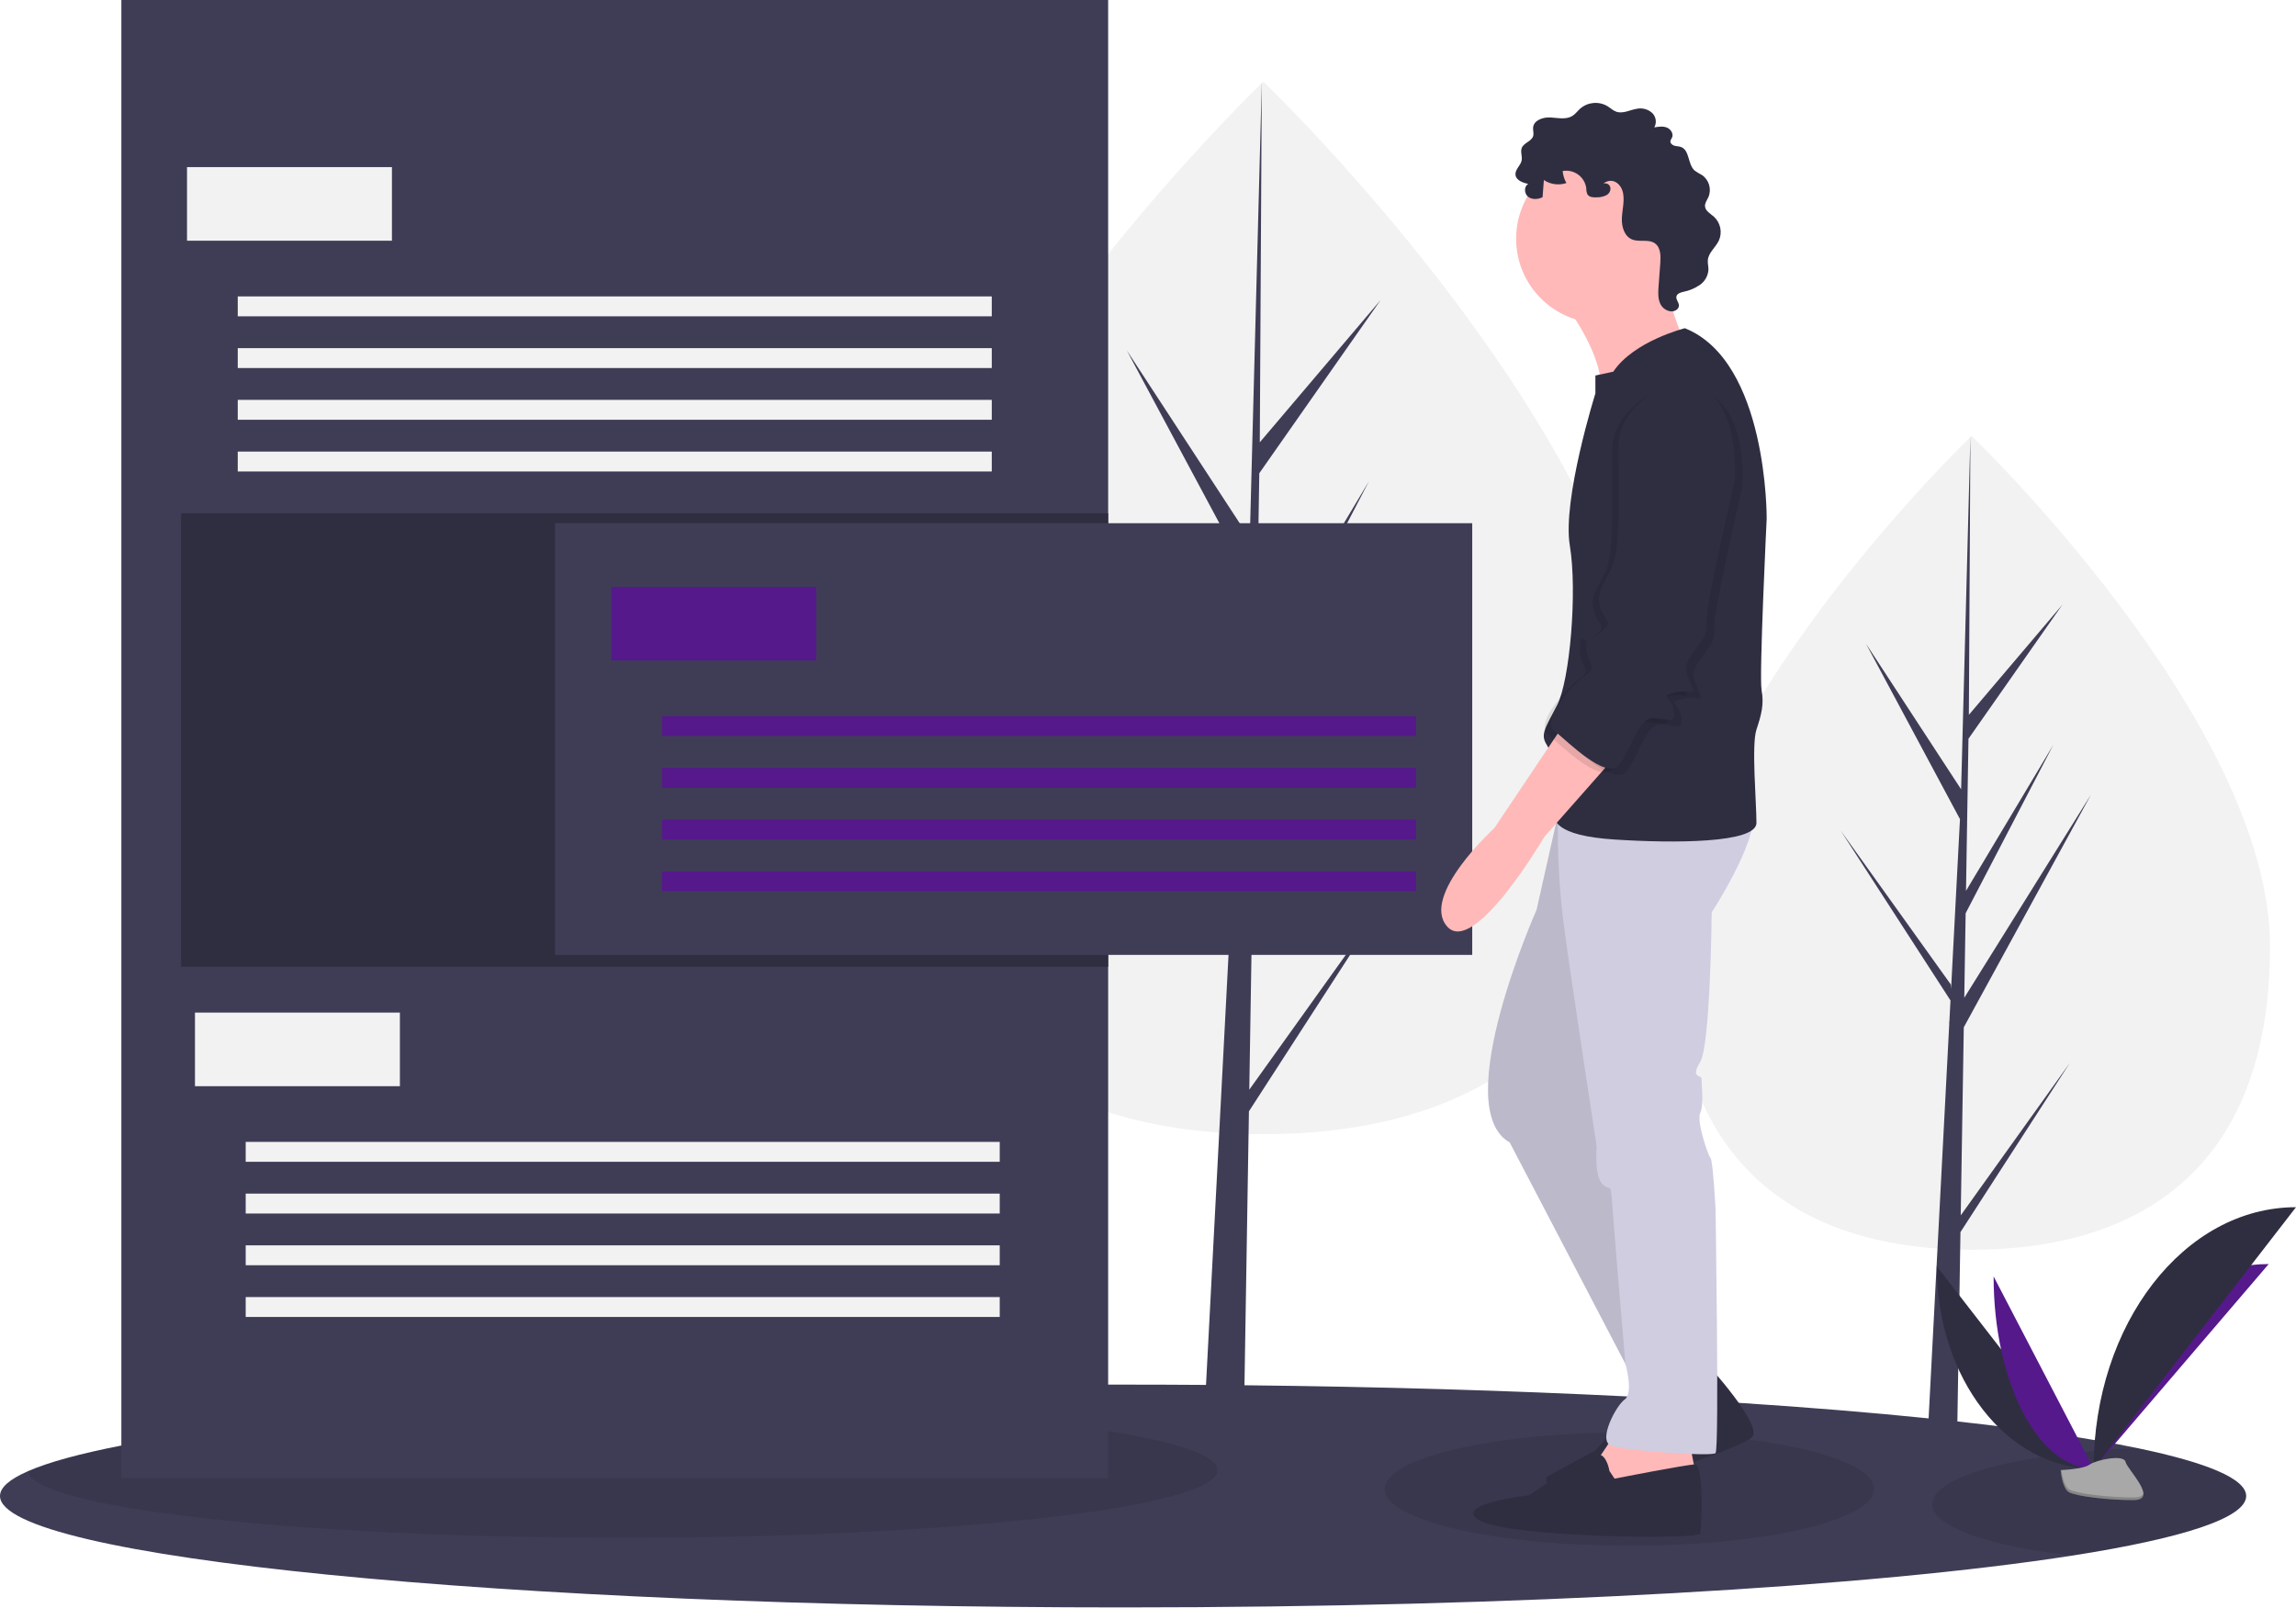
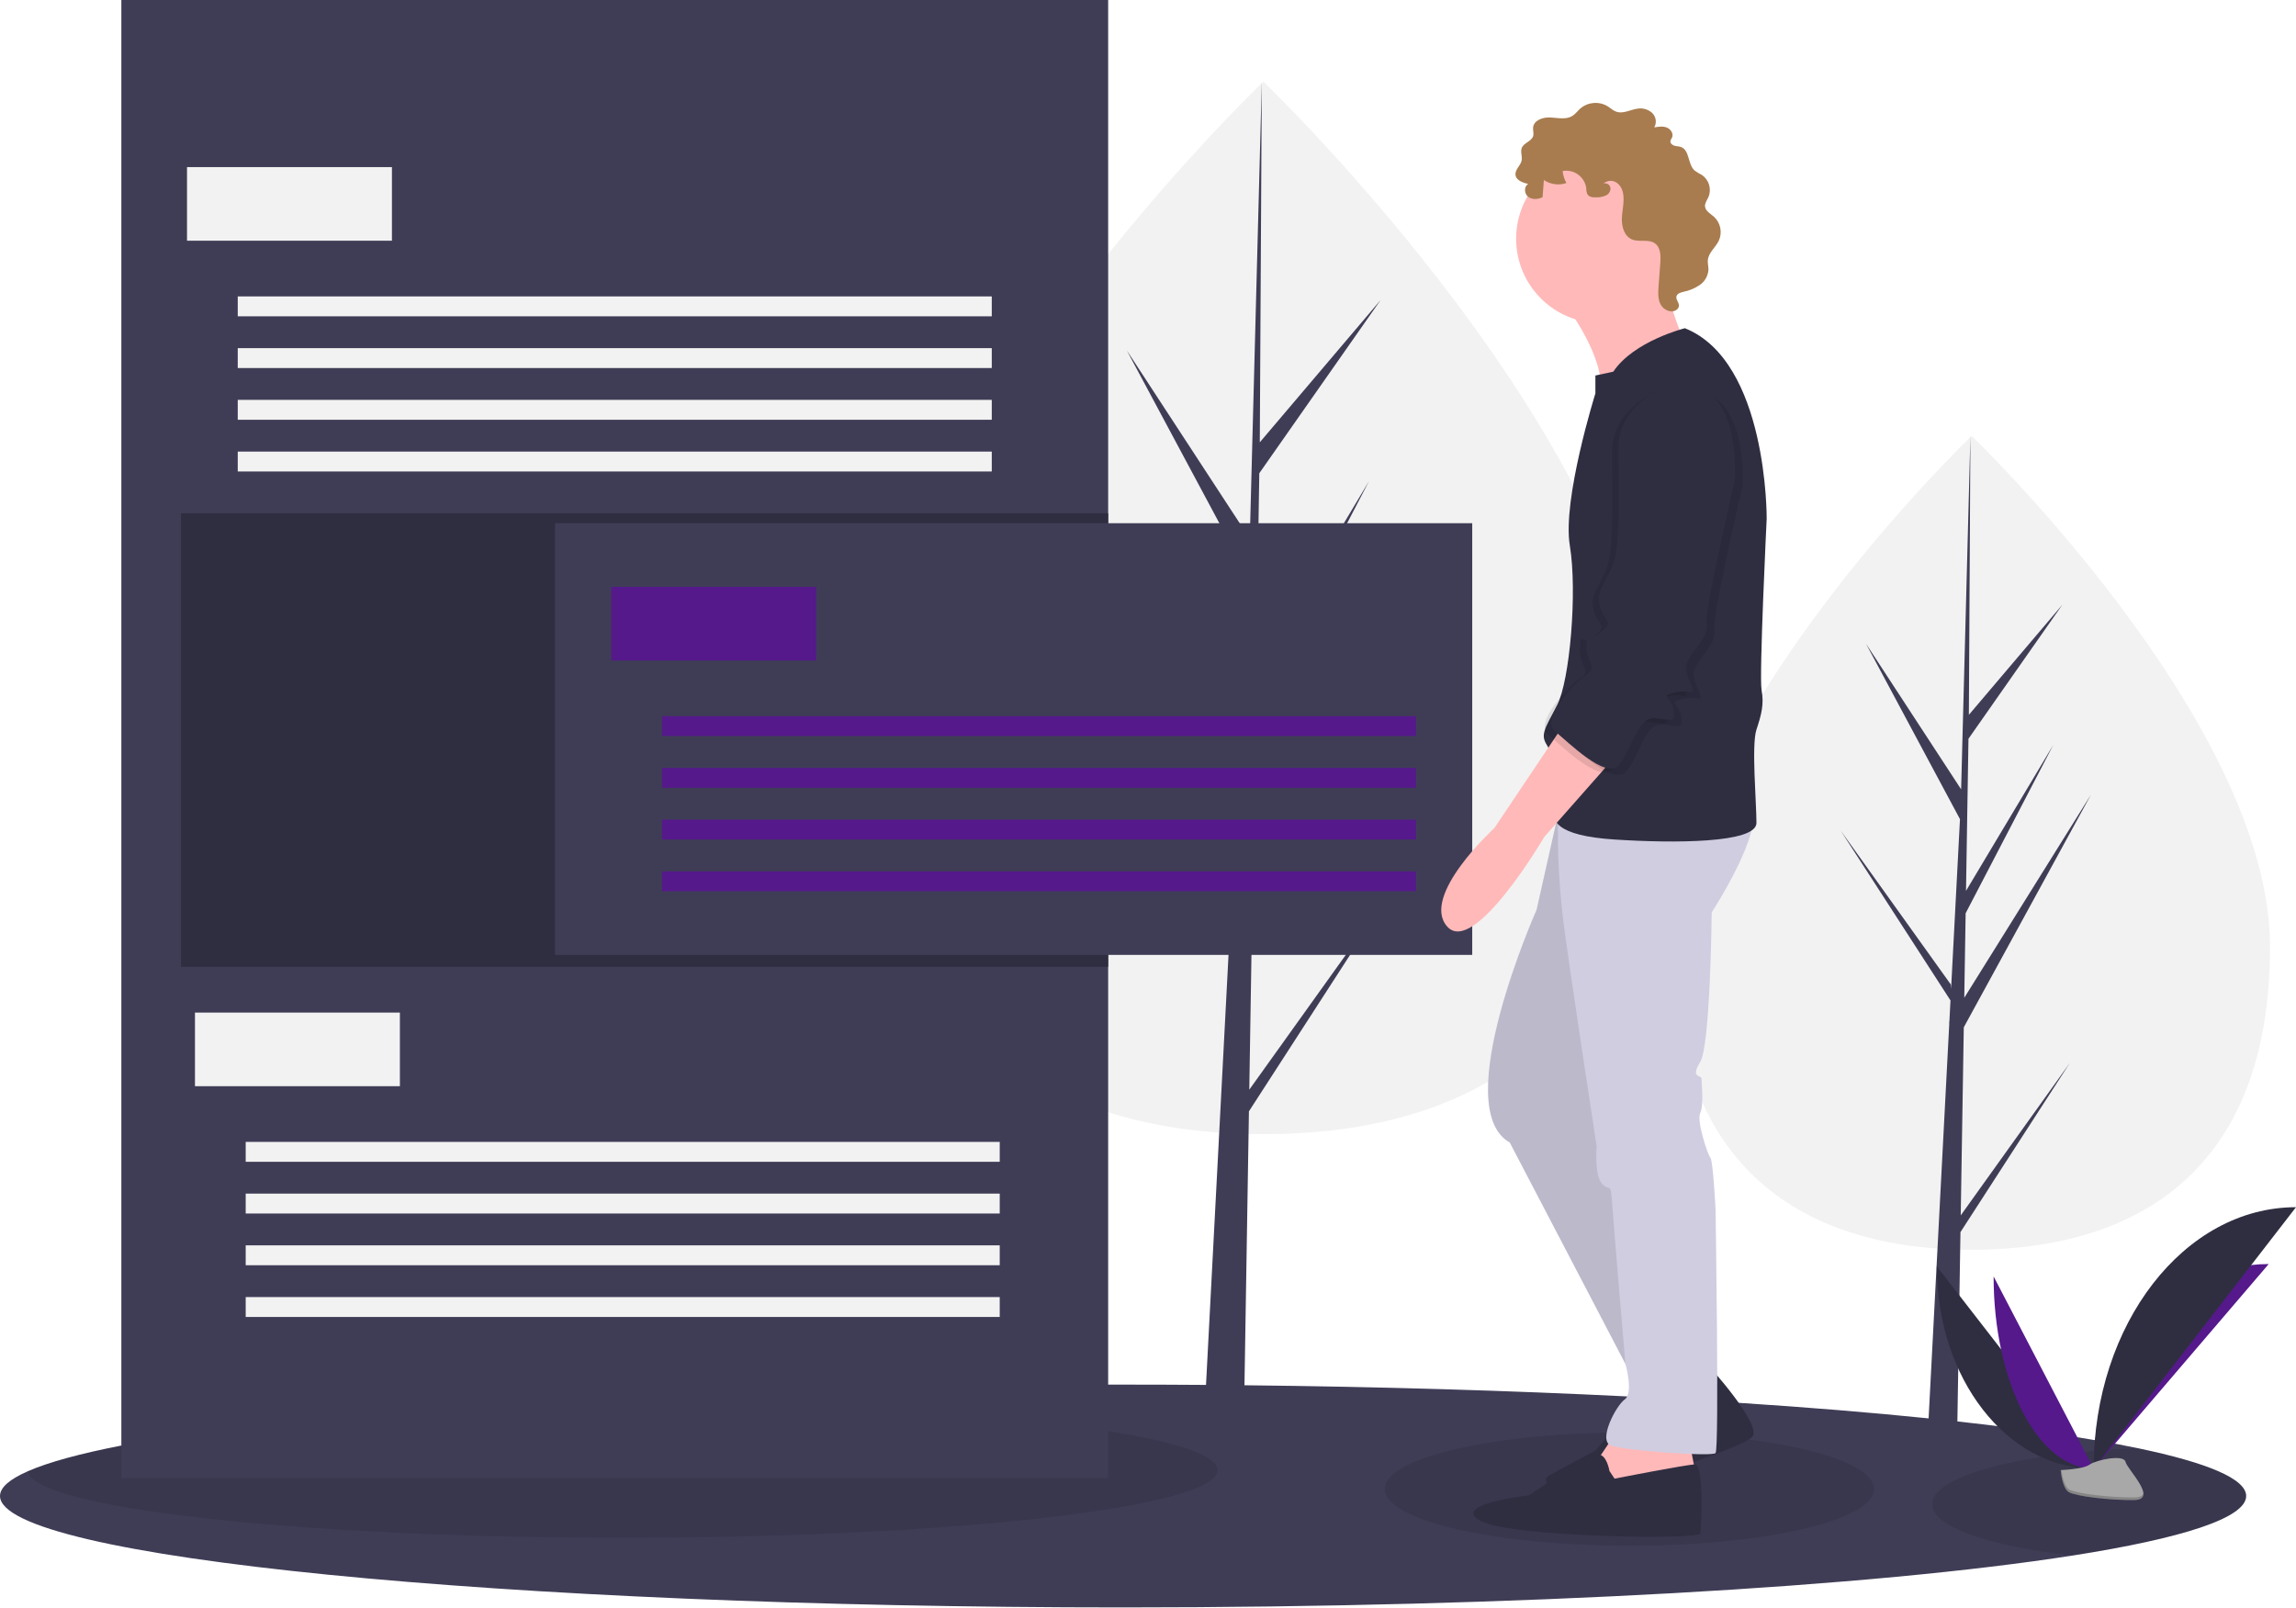
<svg xmlns="http://www.w3.org/2000/svg" id="b4ce20e6-8fe7-43d5-87f7-68602c562594" width="1061" height="742.855" data-name="Layer 1" viewBox="0 0 1061 742.855">
  <path fill="#f2f2f2" d="M1118.5,516.014c0,103.859-61.742,140.122-137.905,140.122S842.689,619.873,842.689,516.014,980.595,280.031,980.595,280.031,1118.5,412.156,1118.5,516.014Z" transform="translate(-69.5 -78.57247)" />
  <polygon fill="#3f3d56" points="906.071 561.677 907.483 474.756 966.262 367.224 907.705 461.121 908.34 422.038 948.85 344.239 908.508 411.696 908.508 411.696 909.649 341.403 953.029 279.466 909.829 330.35 910.543 201.459 906.059 372.087 906.427 365.048 862.323 297.54 905.72 378.561 901.61 457.065 901.488 454.981 850.644 383.939 901.334 462.343 900.82 472.16 900.728 472.308 900.77 473.114 890.344 672.287 904.274 672.287 905.945 569.41 956.511 491.199 906.071 561.677" />
  <path fill="#f2f2f2" d="M831.657,421.486c0,134.324-79.853,181.225-178.358,181.225S474.942,555.81,474.942,421.486s178.358-305.205,178.358-305.205S831.657,287.162,831.657,421.486Z" transform="translate(-69.5 -78.57247)" />
  <polygon fill="#3f3d56" points="577.302 503.591 579.128 391.174 655.149 252.098 579.415 373.539 580.236 322.992 632.629 222.372 580.453 309.615 580.453 309.616 581.93 218.704 638.034 138.598 582.162 204.408 583.085 37.709 577.286 258.389 577.763 249.285 520.722 161.975 576.848 266.761 571.533 368.293 571.375 365.598 505.617 273.717 571.176 375.119 570.511 387.817 570.392 388.008 570.446 389.05 556.962 646.647 574.978 646.647 577.14 513.593 642.538 412.44 577.302 503.591" />
  <path fill="#3f3d56" d="M1107.47,769.938c0,10.11-29.38,19.55-80.14,27.5-91.98,14.42-254.15,23.99-438.85,23.99-286.62,0-518.98-23.05-518.98-51.49,0-3.93,4.46-7.78,12.91-11.46,9.53-4.17,24.15-8.14,43.17-11.85,39.21-7.65,97.14-14.19,167.8-19.05,82.02-5.63,181.21-8.98,288.21-9.11q3.435-.015,6.89-.01,19.335,0,38.33.14,8.925.06,17.77.16c63.02.67,122.66,2.46,176.86,5.16,2.42.12,4.83.25,7.23.37.82.04,1.64.09,2.46.13.22.01.44.02.66.04q15.975.84,31.25,1.79,5.01.3,9.93.63c31.87,2.07,61.29,4.48,87.75,7.19q6.78.69,13.3,1.41c33.48,3.67,61.67,7.84,83.39,12.37C1089.51,754.538,1107.47,762.028,1107.47,769.938Z" transform="translate(-69.5 -78.57247)" />
  <ellipse cx="752.963" cy="688.148" opacity=".1" rx="113.082" ry="26.202" />
  <path d="M1107.47,769.938c0,10.11-29.38,19.55-80.14,27.5-38.38-4.19-64.95-13.24-64.95-23.72,0-13.05,41.16-23.87,95.03-25.87C1089.51,754.538,1107.47,762.028,1107.47,769.938Z" opacity=".1" transform="translate(-69.5 -78.57247)" />
  <path d="M632.154,757.986c0,17.266-123.076,31.259-274.891,31.259-150.39,0-272.575-13.726-274.855-30.771,29.19-12.742,106.04-23.683,210.968-30.9,20.502-.552,41.896-.846,63.887-.846C509.078,726.728,632.154,740.72,632.154,757.986Z" opacity=".1" transform="translate(-69.5 -78.57247)" />
  <rect width="456.007" height="683.091" x="56.082" fill="#3f3d56" />
  <rect width="428.426" height="209.616" x="83.663" y="237.197" fill="#2f2e41" />
  <rect width="423.829" height="199.503" x="256.504" y="241.794" fill="#3f3d56" />
  <rect width="94.695" height="34.017" x="282.476" y="271.214" fill="#55198b" />
  <rect width="348.441" height="9.194" x="305.92" y="330.973" fill="#55198b" />
  <rect width="348.441" height="9.194" x="305.92" y="354.876" fill="#55198b" />
  <rect width="348.441" height="9.194" x="305.92" y="378.78" fill="#55198b" />
  <rect width="348.441" height="9.194" x="305.92" y="402.684" fill="#55198b" />
  <rect width="94.695" height="34.017" x="86.421" y="77.227" fill="#f2f2f2" />
  <rect width="348.441" height="9.194" x="109.865" y="136.986" fill="#f2f2f2" />
  <rect width="348.441" height="9.194" x="109.865" y="160.89" fill="#f2f2f2" />
  <rect width="348.441" height="9.194" x="109.865" y="184.793" fill="#f2f2f2" />
  <rect width="348.441" height="9.194" x="109.865" y="208.697" fill="#f2f2f2" />
  <rect width="94.695" height="34.017" x="90.098" y="467.959" fill="#f2f2f2" />
  <rect width="348.441" height="9.194" x="113.542" y="527.718" fill="#f2f2f2" />
  <rect width="348.441" height="9.194" x="113.542" y="551.621" fill="#f2f2f2" />
  <rect width="348.441" height="9.194" x="113.542" y="575.525" fill="#f2f2f2" />
  <rect width="348.441" height="9.194" x="113.542" y="599.429" fill="#f2f2f2" />
  <path fill="#ffb9b9" d="M792.563,219.031s18.904,24.22,16.541,41.352S848.092,236.753,848.092,236.753s-14.178-29.537-6.498-43.714S792.563,219.031,792.563,219.031Z" transform="translate(-69.5 -78.57247)" />
  <path fill="#2f2e41" d="M858.725,709.342s24.811,27.174,20.676,33.081-76.796,28.355-85.066,27.174-12.405-7.089-9.452-8.861,21.857-11.815,21.857-11.815l15.95-18.313s11.815-6.498,11.815-10.043S858.725,709.342,858.725,709.342Z" transform="translate(-69.5 -78.57247)" />
  <path fill="#ffb9b9" d="M816.783,739.469s-9.452,15.359-11.224,15.95,8.861,21.857,8.861,21.857L839.231,769.597l13.587-11.224-2.954-15.359Z" transform="translate(-69.5 -78.57247)" />
  <path fill="#d0cde1" d="M791.381,446.464l-11.815,52.576s-40.761,91.564-12.405,107.514l62.027,118.738,33.081-14.768-55.529-121.692,25.402-140.004Z" transform="translate(-69.5 -78.57247)" />
  <path d="M791.381,446.464l-11.815,52.576s-40.761,91.564-12.405,107.514l62.027,118.738,33.081-14.768-55.529-121.692,25.402-140.004Z" opacity=".1" transform="translate(-69.5 -78.57247)" />
  <path fill="#d0cde1" d="M795.516,454.735h-5.994a333.982,333.982,0,0,0,3.04,54.348c4.135,30.128,14.768,99.244,14.768,99.244s-1.181,12.996,2.363,17.131,4.135-1.181,4.726,8.27,6.203,75.167,6.203,75.167,3.84,13.443-.295,16.397-12.405,18.904-6.498,21.267,46.668,5.317,48.44,3.544,0-112.831,0-112.831-1.181-22.448-2.363-23.629-6.498-17.131-4.726-20.676.591-14.178.591-15.95-5.317,0-.591-7.68,5.317-69.116,5.317-69.116,25.402-38.989,17.722-49.031Z" transform="translate(-69.5 -78.57247)" />
  <circle cx="739.603" cy="110.331" r="38.989" fill="#ffb9b9" />
  <path fill="#2f2e41" d="M848.092,230.255s-23.629,5.907-33.081,20.085l-8.27,1.772v8.27s-15.359,49.031-11.815,70.298,0,62.618-5.907,73.842-7.68,13.587-4.726,18.313,7.089,20.676,4.135,27.765,0,14.178,27.174,15.95,65.572,1.772,65.572-7.68-2.363-36.035,0-43.124,3.544-11.815,2.363-18.313,2.363-79.159,2.363-79.159S886.49,245.614,848.092,230.255Z" transform="translate(-69.5 -78.57247)" />
  <path fill="#ffb9b9" d="M792.563,412.792l-32.49,48.44s-34.263,31.309-21.857,45.487S783.111,465.368,783.111,465.368l35.444-40.17Z" transform="translate(-69.5 -78.57247)" />
  <path fill="#2f2e41" d="M813.239,758.373s-1.181-7.68-5.317-7.68S776.022,769.597,776.022,769.597s-36.626,4.135-22.448,11.815,101.016,8.861,101.607,5.907,1.772-32.081-2.363-31.99-37.216,6.589-37.216,6.589Z" transform="translate(-69.5 -78.57247)" />
-   <path fill="#2f2e41" d="M811.877,168.761a9.779,9.779,0,0,1-4.456,1.007c-1.593.091-3.496-.008-4.343-1.36a6.221,6.221,0,0,1-.542-2.837,9.346,9.346,0,0,0-10.922-7.96,13.445,13.445,0,0,0,1.741,5.543,11.855,11.855,0,0,1-10.422-1.387l-.6,7.957c-2.119,1.013-4.834,1.224-6.682-.226s-1.996-4.851.094-5.923c-2.582-.538-5.74-1.695-5.93-4.326-.173-2.4,2.375-4.157,2.844-6.518.383-1.925-.673-4.018.074-5.833.981-2.385,4.544-2.997,5.258-5.474.364-1.262-.16-2.611-.035-3.919.327-3.423,4.63-4.844,8.063-4.649s7.18,1.106,10.096-.715c1.414-.883,2.402-2.297,3.644-3.408a10.823,10.823,0,0,1,12.568-1.093c1.381.859,2.585,2.048,4.125,2.57,3.151,1.068,6.438-.953,9.733-1.418a8.086,8.086,0,0,1,6.779,1.964,5.549,5.549,0,0,1,1.01,6.686c1.933-.326,3.981-.642,5.802.082s3.213,2.905,2.371,4.675a6.056,6.056,0,0,0-.735,1.501c-.171,1.03.821,1.91,1.822,2.205s2.088.24,3.068.599c4.049,1.482,3.078,7.955,6.265,10.86a25.416,25.416,0,0,0,3.455,2.113,8.406,8.406,0,0,1,2.964,10.156c-.639,1.415-1.709,2.765-1.58,4.311.181,2.17,2.505,3.358,4.137,4.799a9.625,9.625,0,0,1,2.24,11.05c-1.5,3.128-4.747,5.499-5.077,8.953-.143,1.501.308,3.0.282,4.507a9.287,9.287,0,0,1-3.992,7.012,20.765,20.765,0,0,1-7.663,3.189c-1.288.308-2.824.791-3.136,2.078-.37,1.526,1.333,2.914,1.157,4.474a2.595,2.595,0,0,1-1.042,1.686c-2.304,1.802-5.951.257-7.361-2.307s-1.229-5.671-1.011-8.588l.795-10.608c.247-3.301.224-7.22-2.467-9.148-2.975-2.131-7.307-.406-10.671-1.846-3.505-1.501-4.763-5.892-4.621-9.702s1.233-7.627.605-11.388c-.778-4.661-4.924-7.794-9.111-4.773C814.149,162.829,814.785,167.052,811.877,168.761Z" transform="translate(-69.5 -78.57247)" />
+   <path fill="#a87c4f" d="M811.877,168.761a9.779,9.779,0,0,1-4.456,1.007c-1.593.091-3.496-.008-4.343-1.36a6.221,6.221,0,0,1-.542-2.837,9.346,9.346,0,0,0-10.922-7.96,13.445,13.445,0,0,0,1.741,5.543,11.855,11.855,0,0,1-10.422-1.387l-.6,7.957c-2.119,1.013-4.834,1.224-6.682-.226s-1.996-4.851.094-5.923c-2.582-.538-5.74-1.695-5.93-4.326-.173-2.4,2.375-4.157,2.844-6.518.383-1.925-.673-4.018.074-5.833.981-2.385,4.544-2.997,5.258-5.474.364-1.262-.16-2.611-.035-3.919.327-3.423,4.63-4.844,8.063-4.649s7.18,1.106,10.096-.715c1.414-.883,2.402-2.297,3.644-3.408a10.823,10.823,0,0,1,12.568-1.093c1.381.859,2.585,2.048,4.125,2.57,3.151,1.068,6.438-.953,9.733-1.418a8.086,8.086,0,0,1,6.779,1.964,5.549,5.549,0,0,1,1.01,6.686c1.933-.326,3.981-.642,5.802.082s3.213,2.905,2.371,4.675a6.056,6.056,0,0,0-.735,1.501c-.171,1.03.821,1.91,1.822,2.205s2.088.24,3.068.599c4.049,1.482,3.078,7.955,6.265,10.86a25.416,25.416,0,0,0,3.455,2.113,8.406,8.406,0,0,1,2.964,10.156c-.639,1.415-1.709,2.765-1.58,4.311.181,2.17,2.505,3.358,4.137,4.799a9.625,9.625,0,0,1,2.24,11.05c-1.5,3.128-4.747,5.499-5.077,8.953-.143,1.501.308,3.0.282,4.507a9.287,9.287,0,0,1-3.992,7.012,20.765,20.765,0,0,1-7.663,3.189c-1.288.308-2.824.791-3.136,2.078-.37,1.526,1.333,2.914,1.157,4.474a2.595,2.595,0,0,1-1.042,1.686c-2.304,1.802-5.951.257-7.361-2.307s-1.229-5.671-1.011-8.588l.795-10.608c.247-3.301.224-7.22-2.467-9.148-2.975-2.131-7.307-.406-10.671-1.846-3.505-1.501-4.763-5.892-4.621-9.702s1.233-7.627.605-11.388c-.778-4.661-4.924-7.794-9.111-4.773C814.149,162.829,814.785,167.052,811.877,168.761Z" transform="translate(-69.5 -78.57247)" />
  <path d="M844.548,258.61S820.918,268.062,820.918,288.147s1.181,46.668-2.954,55.529-7.68,11.815-5.317,18.904,6.498,5.907,0,11.224-5.907-3.544-6.498,5.317,5.907,10.043,0,14.178-21.267,20.676-14.768,25.992,23.629,22.448,29.537,15.95,8.861-23.039,17.131-21.857,9.452,1.772,8.27-4.135-6.498-5.907.591-7.68,10.043,2.363,7.68-3.544-4.135-8.27.591-14.768,7.089-8.27,6.498-14.768,12.996-64.981,12.996-64.981S878.81,253.884,844.548,258.61Z" opacity=".1" transform="translate(-69.5 -78.57247)" />
  <path d="M838.049,257.429S814.42,266.881,814.42,286.966s1.181,46.668-2.954,55.529-7.68,11.815-5.317,18.904,6.498,5.907,0,11.224-5.907-3.544-6.498,5.317,5.907,10.043,0,14.178-21.267,20.676-14.768,25.992,23.629,22.448,29.537,15.95,8.861-23.039,17.131-21.857,9.452,1.772,8.27-4.135-6.498-5.907.591-7.68,10.043,2.363,7.68-3.544-4.135-8.27.591-14.768,7.089-8.27,6.498-14.768,12.996-64.981,12.996-64.981S872.312,252.703,838.049,257.429Z" opacity=".1" transform="translate(-69.5 -78.57247)" />
  <path fill="#2f2e41" d="M841.003,255.657s-23.629,9.452-23.629,29.537,1.181,46.668-2.954,55.529-7.68,11.815-5.317,18.904,6.498,5.907,0,11.224-5.907-3.544-6.498,5.317,5.907,10.043,0,14.178-21.267,20.676-14.768,25.992,23.629,22.448,29.537,15.95,8.861-23.039,17.131-21.857,9.452,1.772,8.27-4.135-6.498-5.907.591-7.68,10.043,2.363,7.68-3.544-4.135-8.27.591-14.768,7.089-8.27,6.498-14.768,12.996-64.981,12.996-64.981S875.266,250.931,841.003,255.657Z" transform="translate(-69.5 -78.57247)" />
  <path fill="#2f2e41" d="M964.5,663.787c0,51.684,32.424,93.506,72.494,93.506" transform="translate(-69.5 -78.57247)" />
  <path fill="#55198b" d="M1036.994,757.293c0-52.265,36.183-94.557,80.899-94.557" transform="translate(-69.5 -78.57247)" />
  <path fill="#55198b" d="M990.766,668.472c0,49.094,20.676,88.821,46.228,88.821" transform="translate(-69.5 -78.57247)" />
  <path fill="#2f2e41" d="M1036.994,757.293c0-66.783,41.822-120.823,93.506-120.823" transform="translate(-69.5 -78.57247)" />
  <path fill="#a8a8a8" d="M1021.743,757.952s10.281-.317,13.379-2.523,15.814-4.841,16.583-1.302,15.45,17.599,3.843,17.692-26.969-1.808-30.062-3.692S1021.743,757.952,1021.743,757.952Z" transform="translate(-69.5 -78.57247)" />
  <path d="M1055.755,770.588c-11.607.094-26.969-1.808-30.062-3.692-2.355-1.435-3.293-6.582-3.607-8.957-.217.009-.343.013-.343.013s.651,8.292,3.744,10.175,18.455,3.785,30.062,3.692c3.35-.027,4.508-1.219,4.444-2.985C1059.527,769.902,1058.249,770.568,1055.755,770.588Z" opacity=".2" transform="translate(-69.5 -78.57247)" />
</svg>
